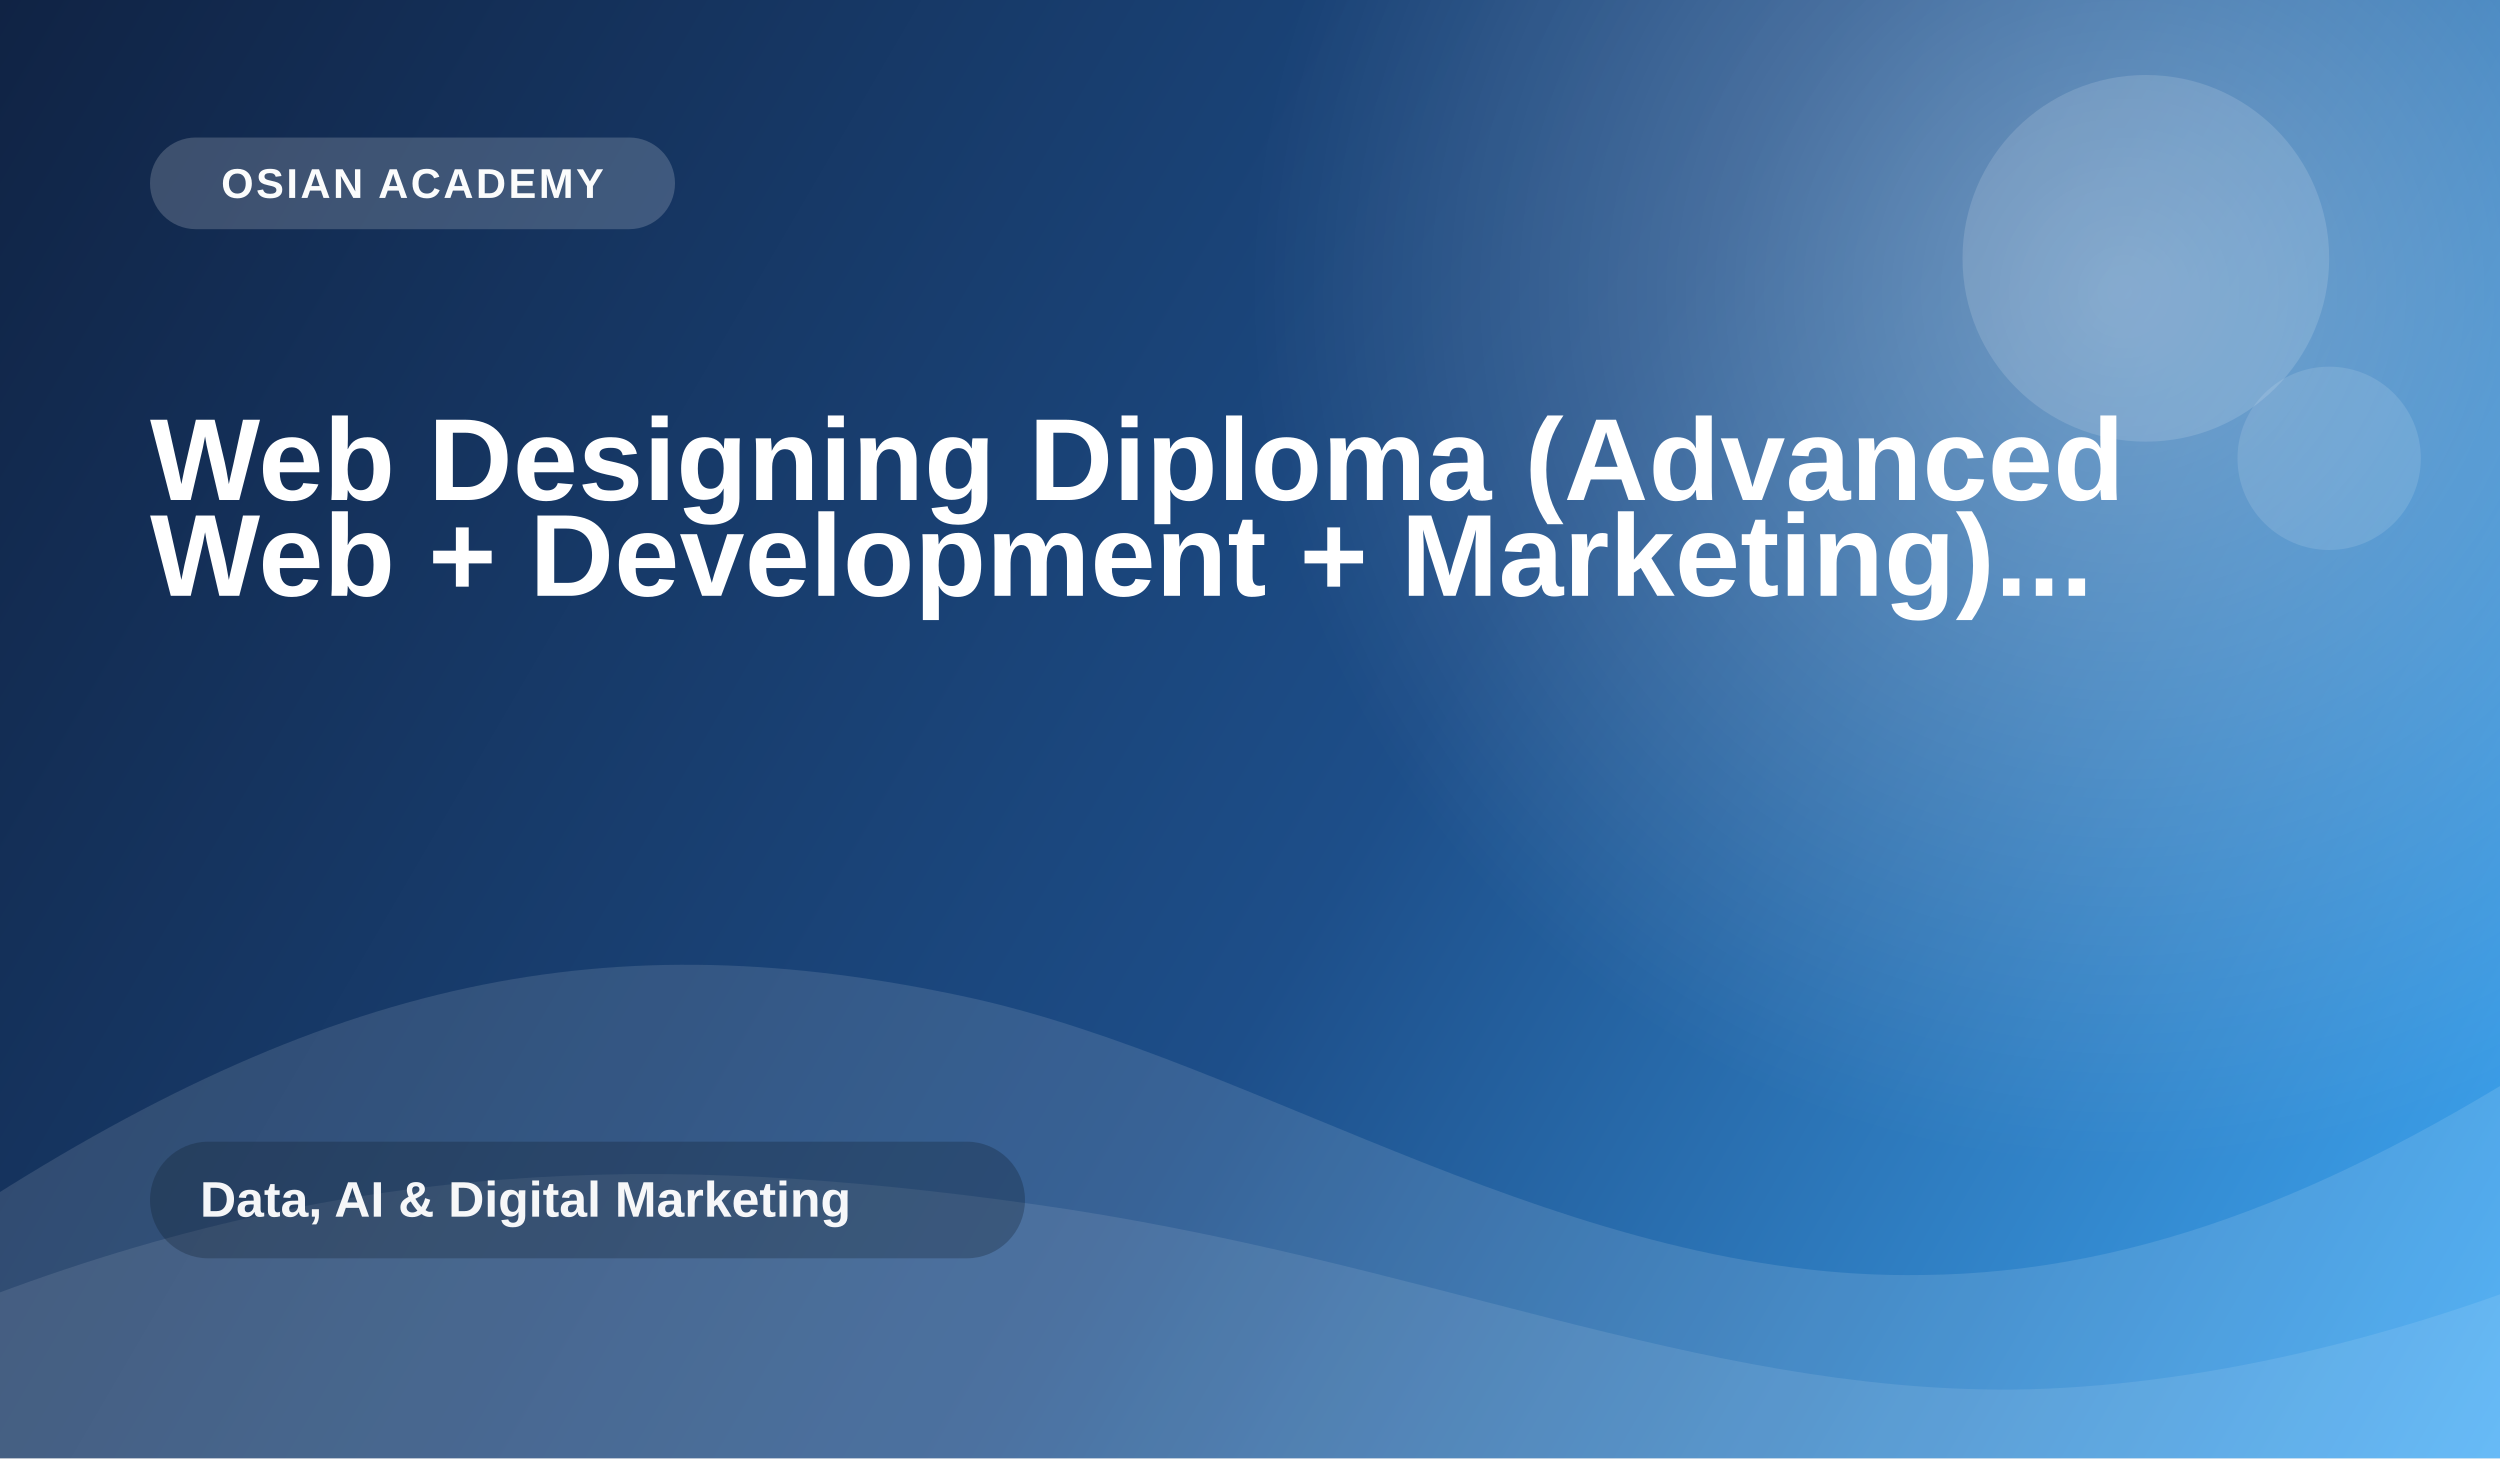
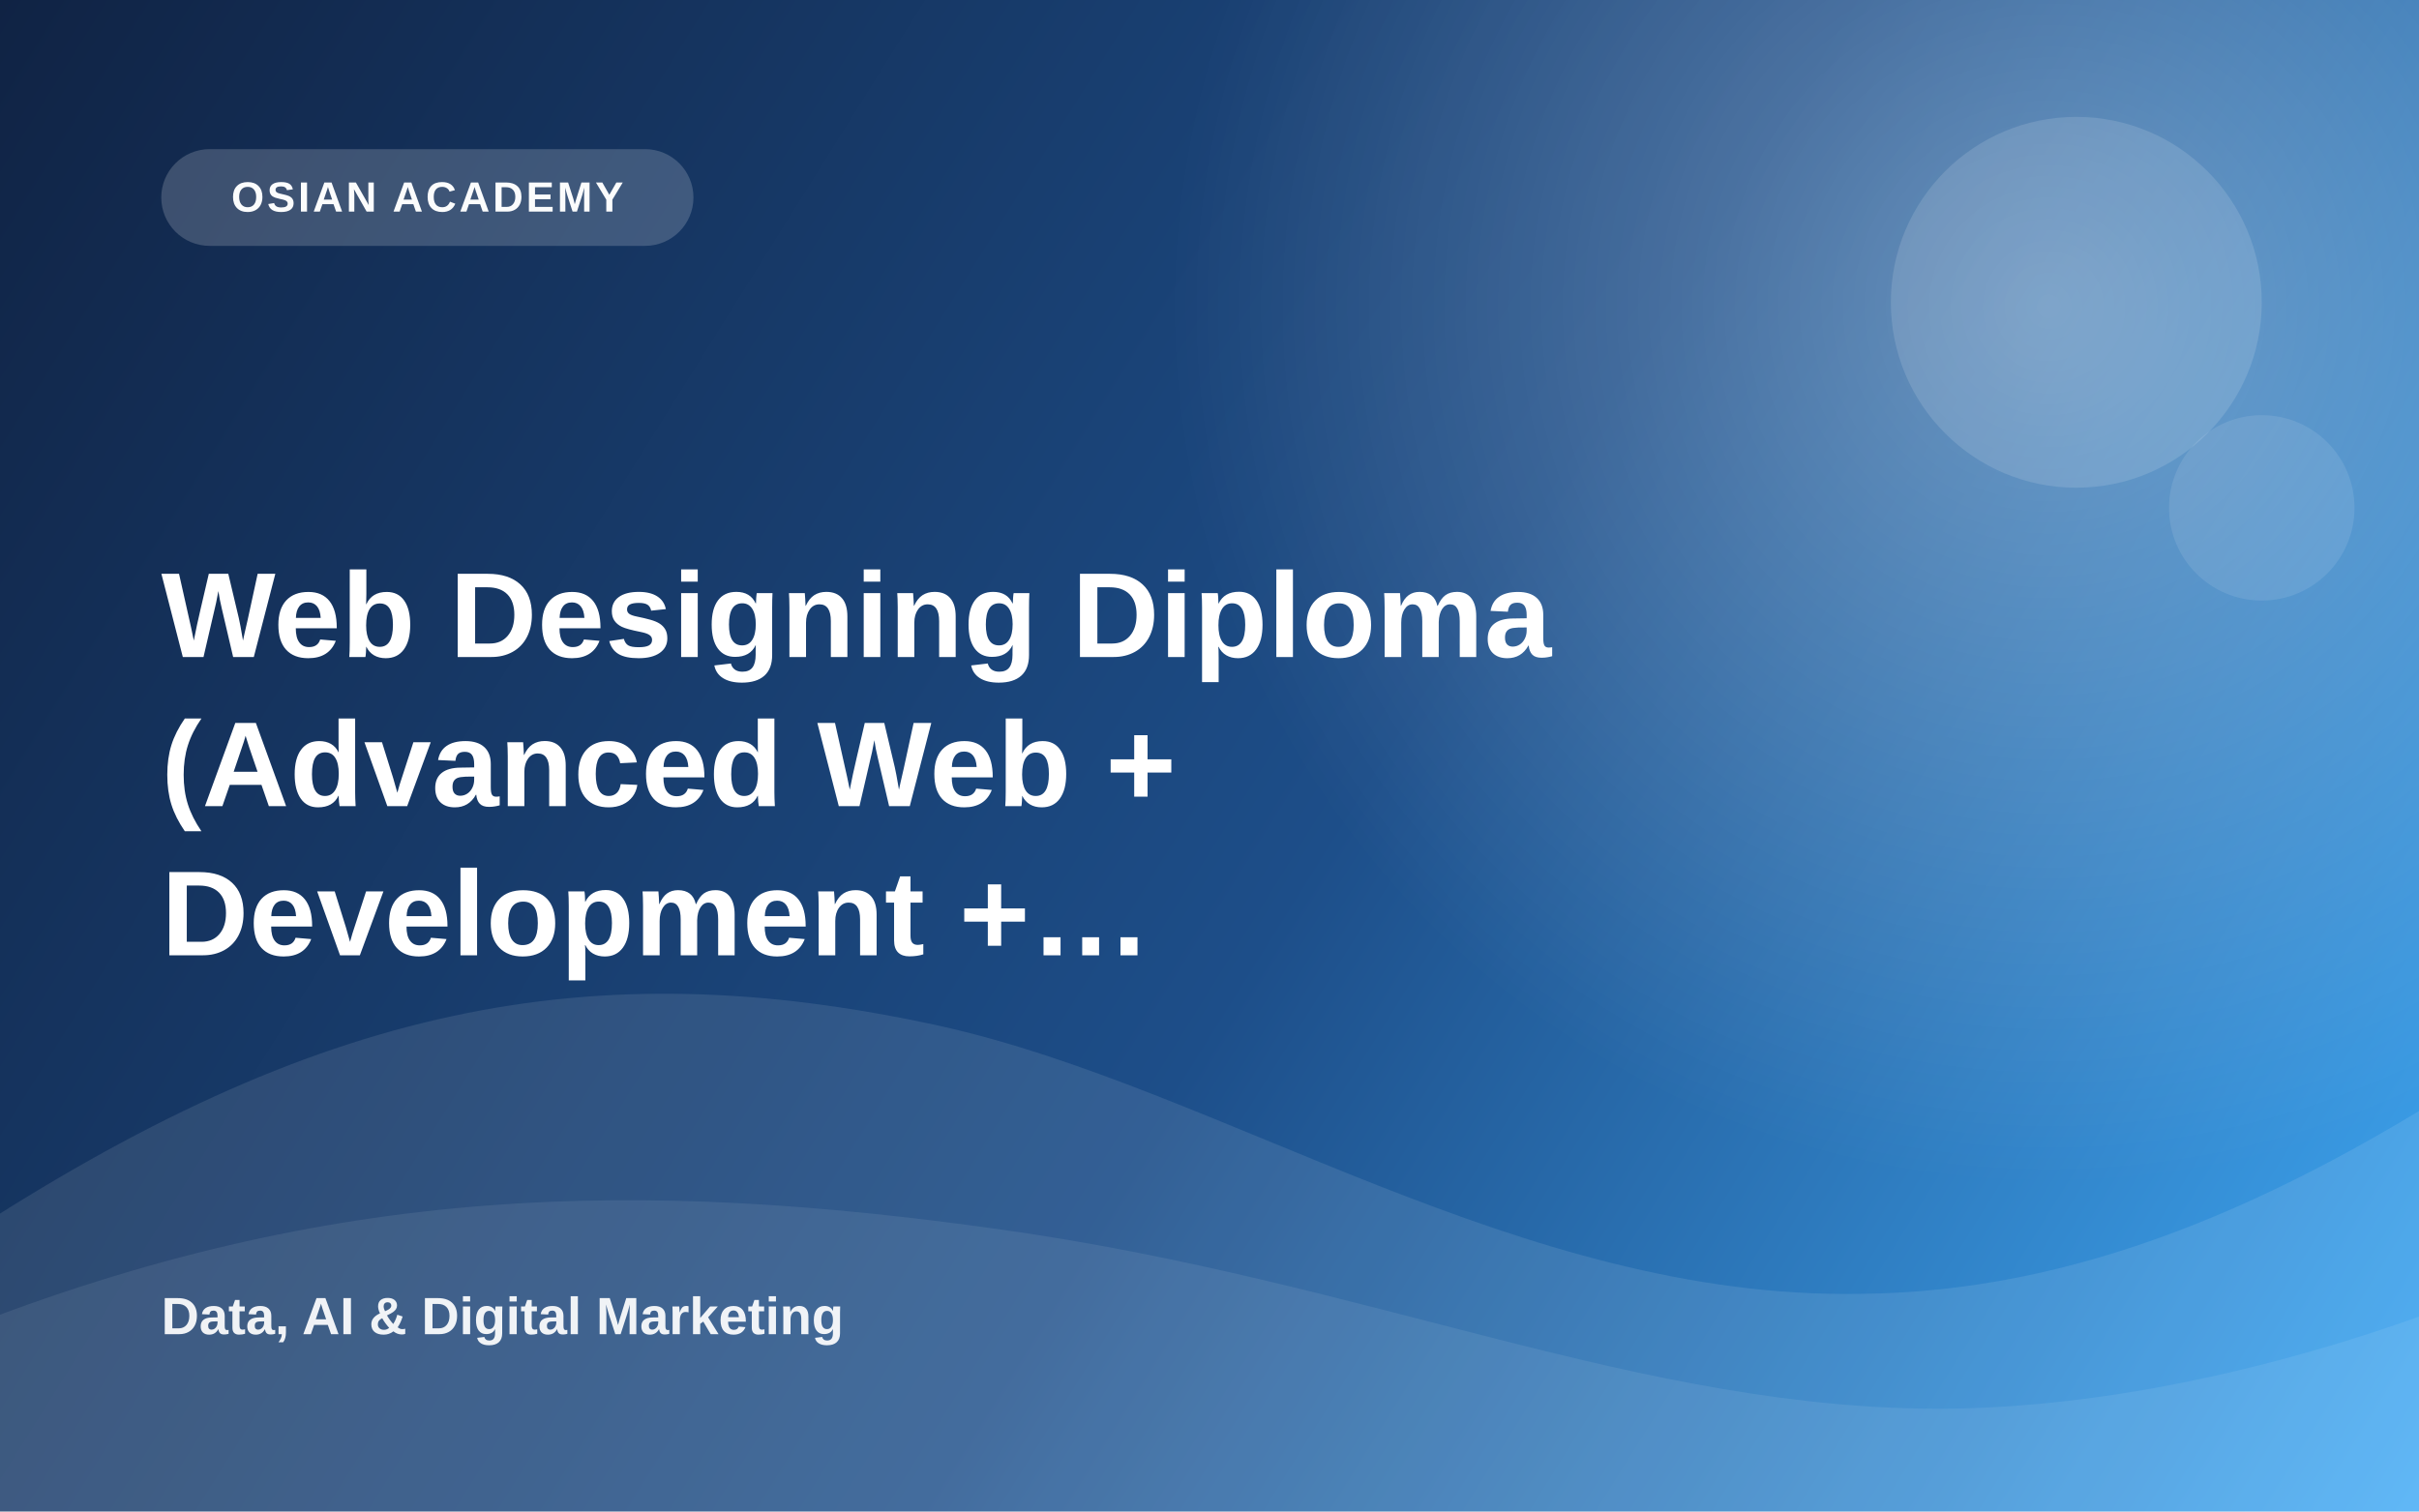
- <svg xmlns="http://www.w3.org/2000/svg" width="1200" height="700" viewBox="0 0 1200 700" role="img" aria-label="Web Designing Diploma (Advanced Web + Development + Marketing) - Osian Academy">
+ <svg xmlns="http://www.w3.org/2000/svg" width="1200" height="750" viewBox="0 0 1200 750" role="img" aria-label="Web Designing Diploma (Advanced Web + Development + Marketing) - Osian Academy">
  <defs>
-     <linearGradient id="bg" x1="0" y1="0" x2="1200" y2="700" gradientUnits="userSpaceOnUse">
+     <linearGradient id="bg" x1="0" y1="0" x2="1200" y2="750" gradientUnits="userSpaceOnUse">
      <stop offset="0" stop-color="#102344" />
      <stop offset="0.55" stop-color="#1D4E89" />
      <stop offset="1" stop-color="#3FA9F5" />
    </linearGradient>
-     <radialGradient id="glow" cx="0" cy="0" r="1" gradientUnits="userSpaceOnUse" gradientTransform="translate(1020 140) rotate(135) scale(420 420)">
-       <stop stop-color="#FFFFFF" stop-opacity="0.35" />
+     <radialGradient id="glow" cx="0" cy="0" r="1" gradientUnits="userSpaceOnUse" gradientTransform="translate(1020 150) rotate(135) scale(440 440)">
+       <stop stop-color="#FFFFFF" stop-opacity="0.32" />
      <stop offset="1" stop-color="#FFFFFF" stop-opacity="0" />
    </radialGradient>
  </defs>
-   <rect width="1200" height="700" fill="url(#bg)" />
-   <rect width="1200" height="700" fill="url(#glow)" />
-   <path d="M-20 585C157 469 292 441 466 479C606 510 754 615 923 612C1028 611 1128 570 1240 496V760H-20V585Z" fill="#FFFFFF" fill-opacity="0.12" />
-   <path d="M-20 628C165 555 318 553 496 578C681 604 814 668 966 667C1055 666 1152 642 1240 606V760H-20V628Z" fill="#FFFFFF" fill-opacity="0.1" />
-   <rect x="72" y="66" width="252" height="44" rx="22" fill="#FFFFFF" fill-opacity="0.18" />
-   <text x="198" y="95" text-anchor="middle" fill="#FFFFFF" fill-opacity="0.98" font-family="Poppins,Segoe UI,Arial,sans-serif" font-size="20" font-weight="700" letter-spacing="1.2">OSIAN ACADEMY</text>
-   <text x="72" y="240" fill="#FFFFFF" font-family="Poppins,Segoe UI,Arial,sans-serif" font-size="56" font-weight="800" letter-spacing="0.2">
-     <tspan x="72" dy="0">Web Designing Diploma (Advanced</tspan>
-     <tspan x="72" dy="46">Web + Development + Marketing)...</tspan>
+   <rect width="1200" height="750" fill="url(#bg)" />
+   <rect width="1200" height="750" fill="url(#glow)" />
+   <path d="M-20 615C157 499 292 471 466 509C606 540 754 645 923 642C1028 641 1128 600 1240 526V810H-20V615Z" fill="#FFFFFF" fill-opacity="0.1" />
+   <path d="M-20 660C165 587 318 585 496 610C681 636 814 700 966 699C1055 698 1152 674 1240 638V810H-20V660Z" fill="#FFFFFF" fill-opacity="0.08" />
+   <circle cx="1030" cy="150" r="92" fill="#FFFFFF" fill-opacity="0.13" />
+   <circle cx="1122" cy="252" r="46" fill="#FFFFFF" fill-opacity="0.1" />
+   <rect x="80" y="74" width="264" height="48" rx="24" fill="#FFFFFF" fill-opacity="0.18" />
+   <text x="212" y="105" text-anchor="middle" fill="#FFFFFF" fill-opacity="0.98" font-family="Poppins,Segoe UI,Arial,sans-serif" font-size="21" font-weight="700" letter-spacing="1.4">OSIAN ACADEMY</text>
+   <text x="80" y="326" fill="#FFFFFF" font-family="Poppins,Segoe UI,Arial,sans-serif" font-size="60" font-weight="800" letter-spacing="0.2">
+     <tspan x="80" dy="0">Web Designing Diploma</tspan>
+     <tspan x="80" dy="74">(Advanced Web +</tspan>
+     <tspan x="80" dy="74">Development +…</tspan>
  </text>
-   <rect x="72" y="548" width="420" height="56" rx="28" fill="#0B1420" fill-opacity="0.26" />
-   <text x="96" y="584" fill="#FFFFFF" fill-opacity="0.95" font-family="Poppins,Segoe UI,Arial,sans-serif" font-size="24" font-weight="600">Data, AI &amp; Digital Marketing</text>
-   <circle cx="1030" cy="124" r="88" fill="#FFFFFF" fill-opacity="0.14" />
-   <circle cx="1118" cy="220" r="44" fill="#FFFFFF" fill-opacity="0.12" />
+   <text x="80" y="662" fill="#FFFFFF" fill-opacity="0.92" font-family="Poppins,Segoe UI,Arial,sans-serif" font-size="26" font-weight="600">Data, AI &amp; Digital Marketing</text>
</svg>
